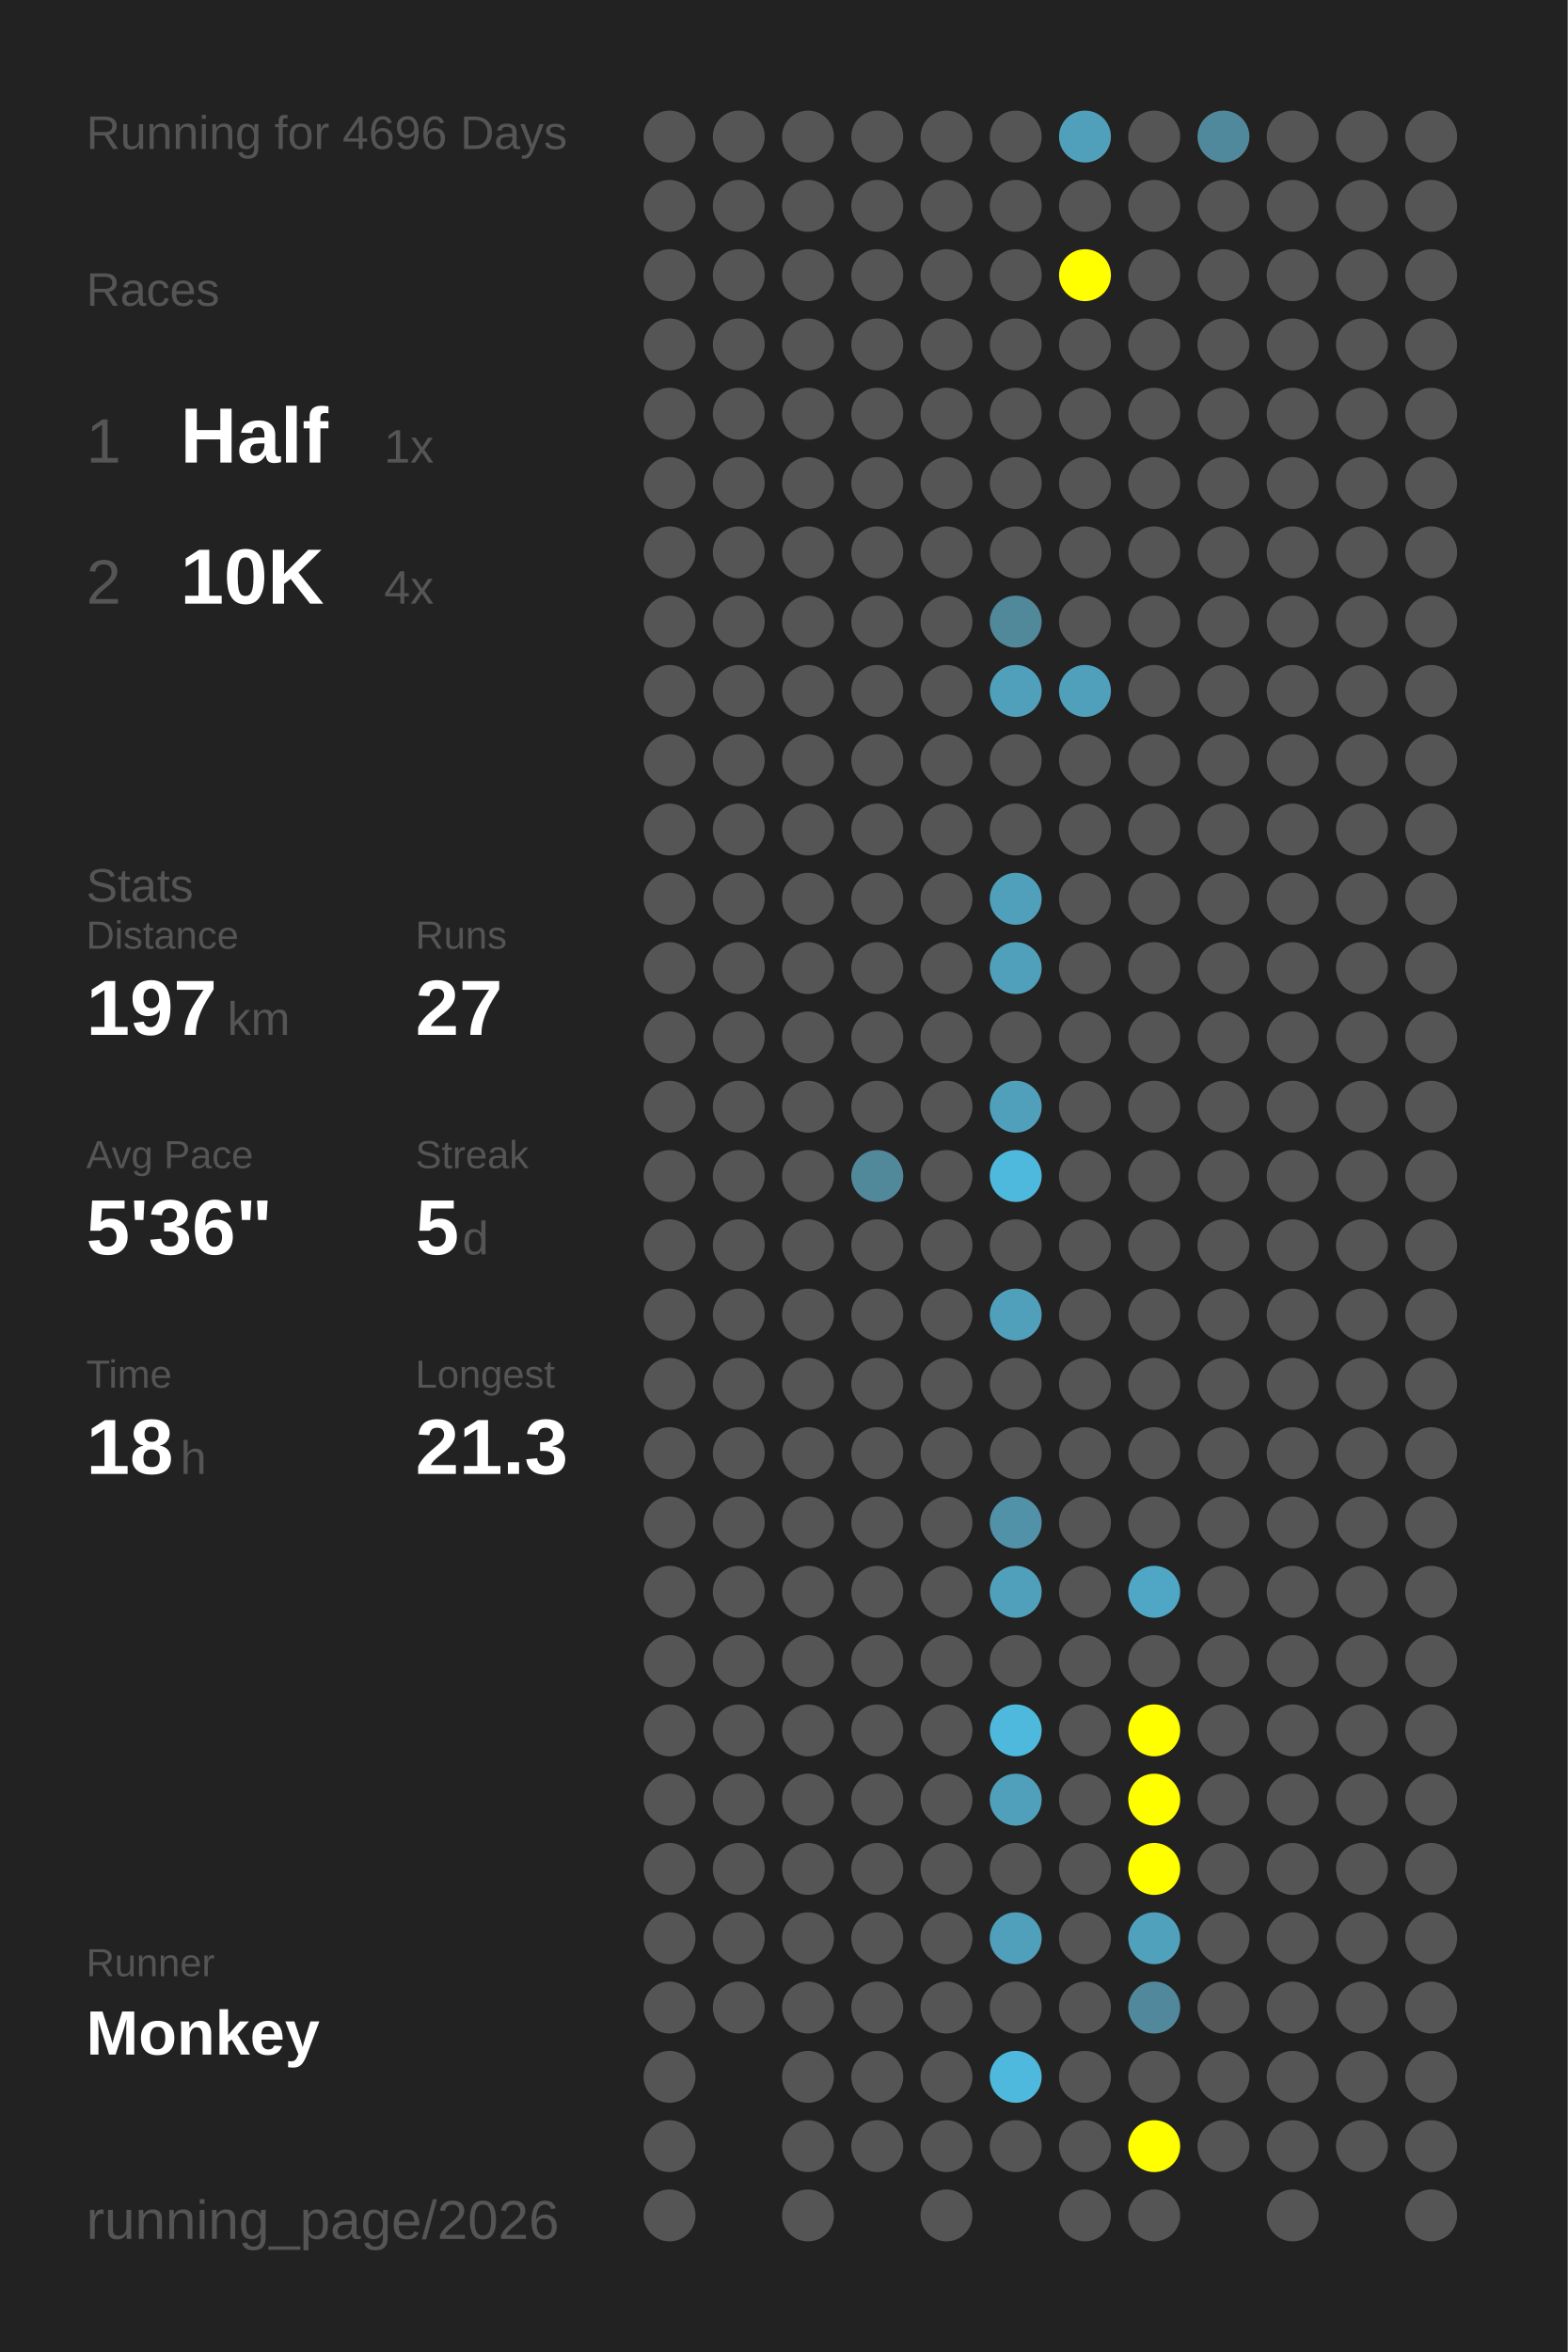
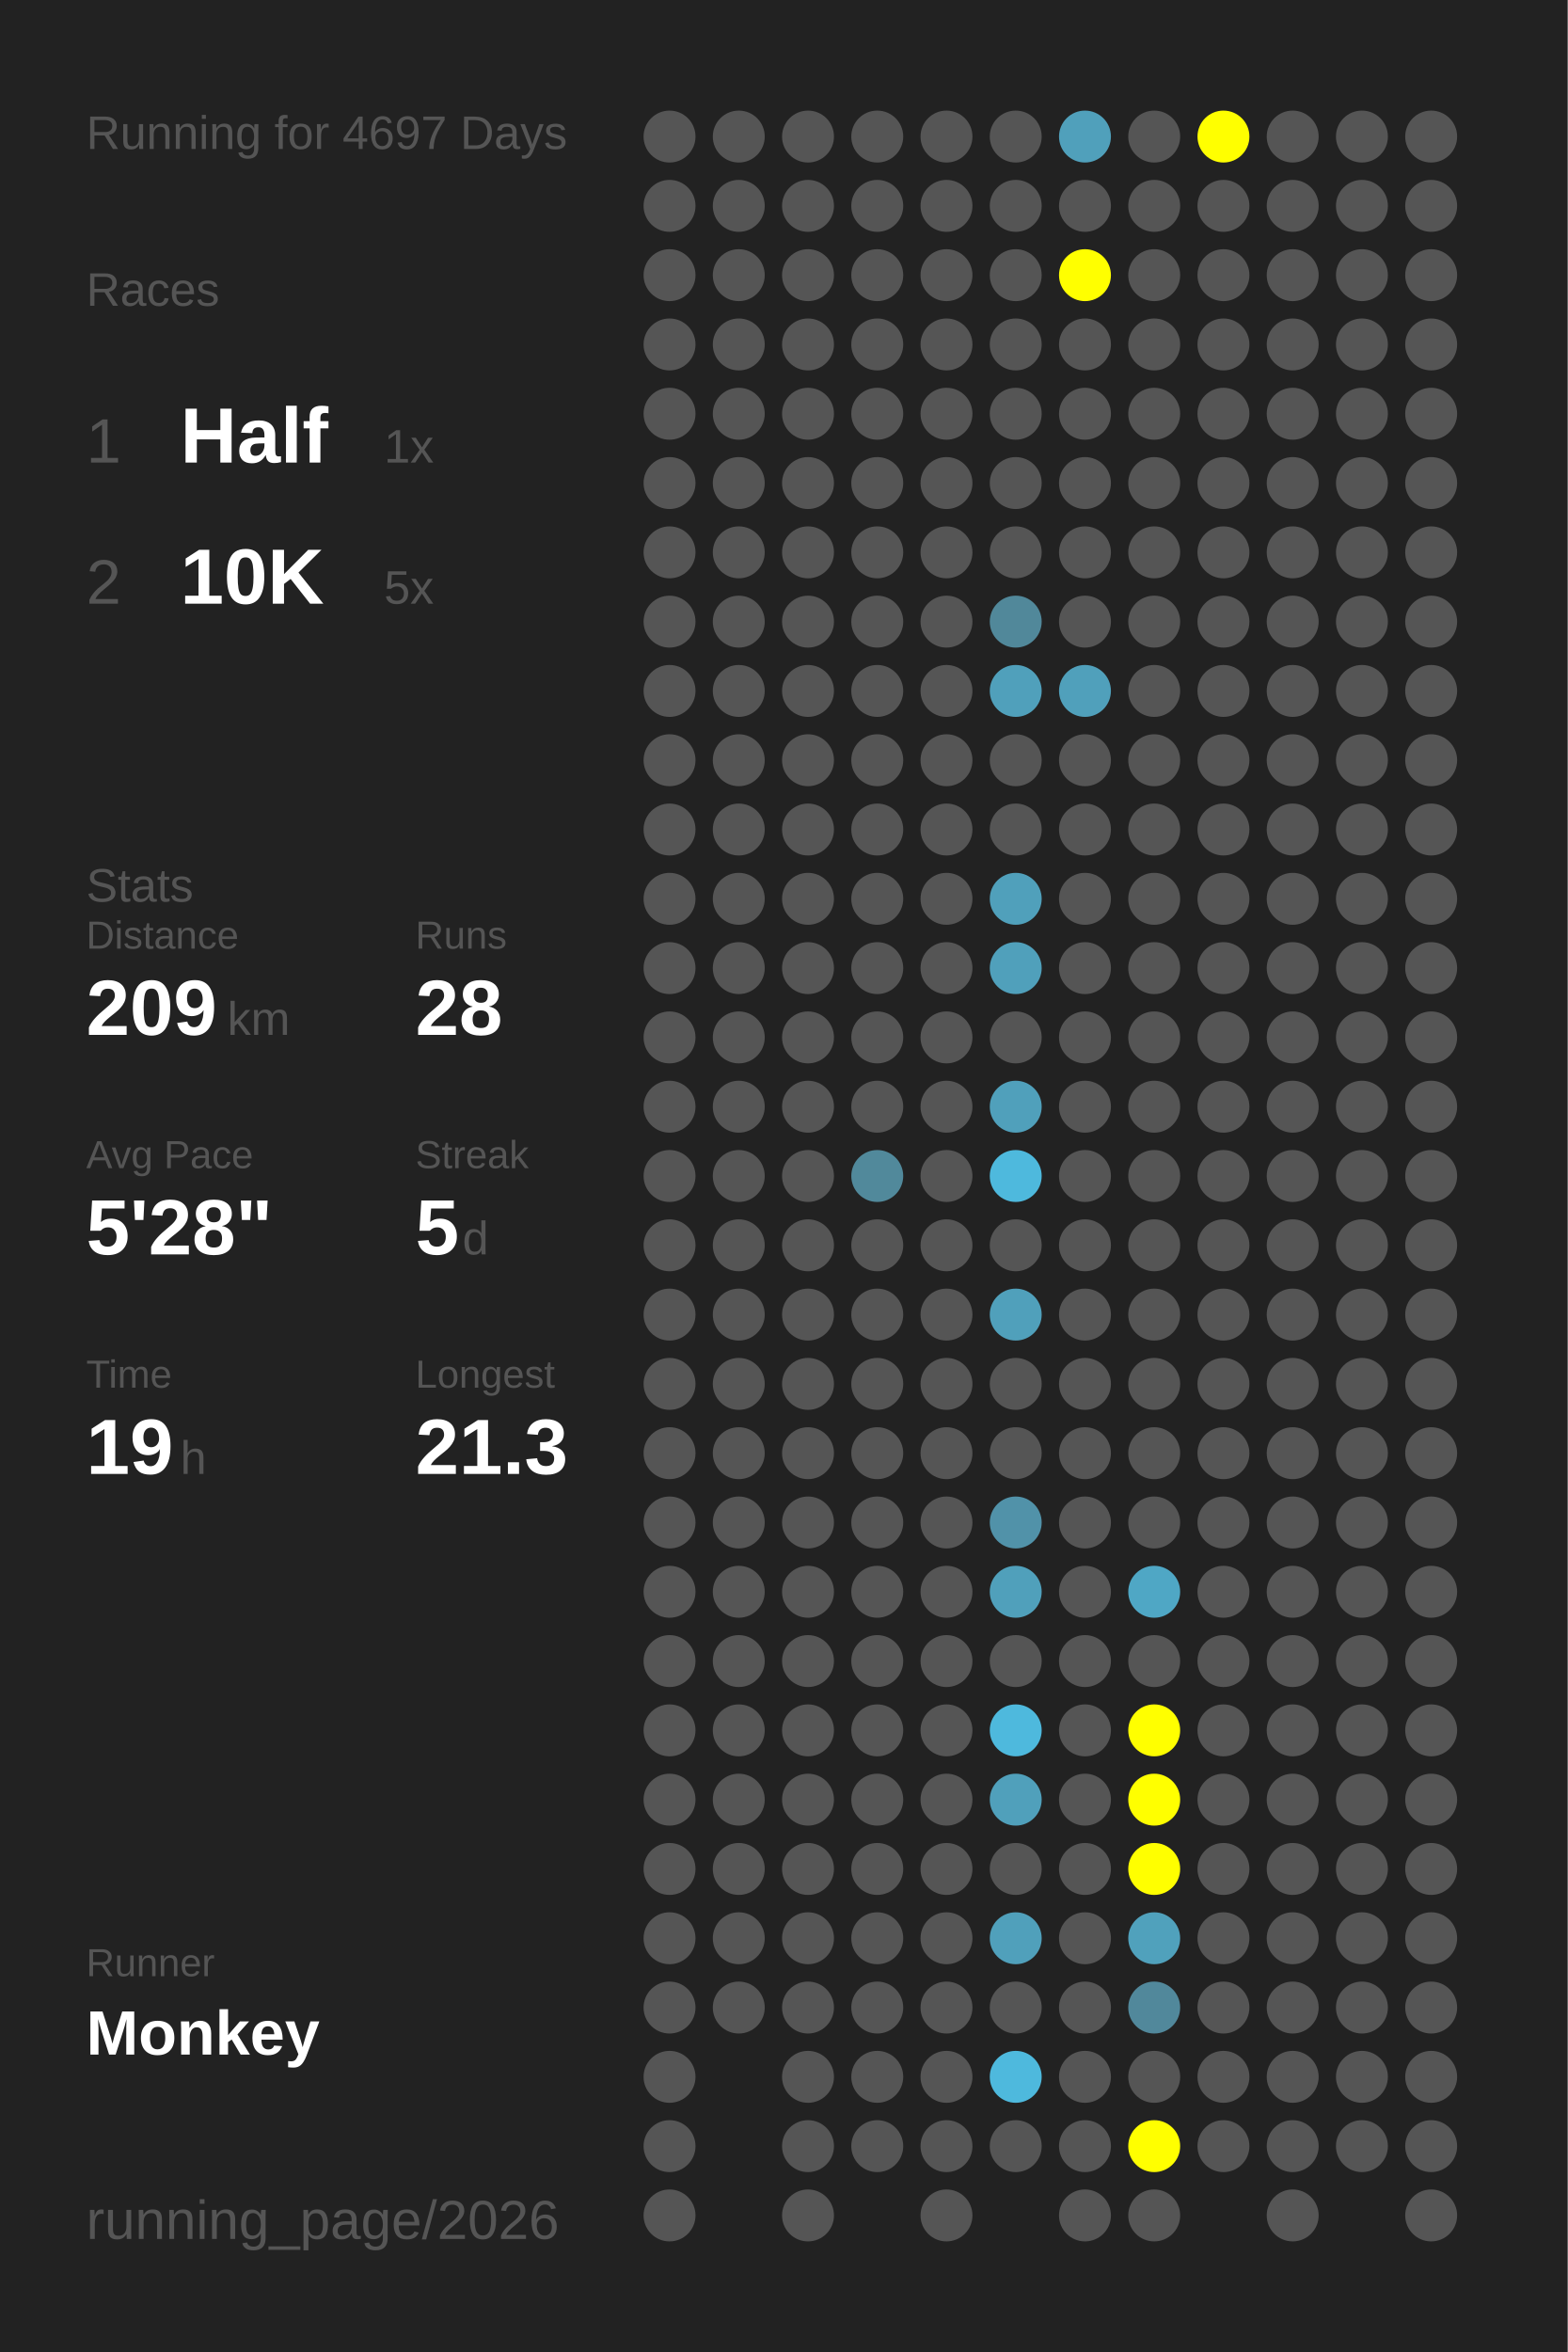
<svg xmlns="http://www.w3.org/2000/svg" baseProfile="full" height="300mm" version="1.1" viewBox="0,0,200,300" width="200mm">
  <defs />
  <rect fill="#222222" height="300" width="200" x="0" y="0" />
-   <text fill="#555555" style="font-size:6px; font-family:Arial;" x="11" y="19">Running for 4696 Days</text>
+   <text fill="#555555" style="font-size:6px; font-family:Arial;" x="11" y="19">Running for 4697 Days</text>
  <text fill="#555555" style="font-size:6px; font-family:Arial;" x="11" y="39">Races</text>
  <text fill="#555555" style="font-size:8px; font-family:Arial;" x="11" y="59">1</text>
  <text fill="#FFFFFF" style="font-size:10px; font-family:Arial; font-weight:bold;" x="23" y="59">Half</text>
  <text fill="#555555" style="font-size:6px; font-family:Arial;" x="49" y="59">1x</text>
  <text fill="#555555" style="font-size:8px; font-family:Arial;" x="11" y="77">2</text>
  <text fill="#FFFFFF" style="font-size:10px; font-family:Arial; font-weight:bold;" x="23" y="77">10K</text>
-   <text fill="#555555" style="font-size:6px; font-family:Arial;" x="49" y="77">4x</text>
+   <text fill="#555555" style="font-size:6px; font-family:Arial;" x="49" y="77">5x</text>
  <text fill="#555555" style="font-size:6px; font-family:Arial;" x="11" y="115">Stats</text>
  <text fill="#555555" style="font-size:5px; font-family:Arial;" x="11" y="121">Distance</text>
-   <text fill="#FFFFFF" style="font-size:10px; font-family:Arial; font-weight:bold;" x="11" y="132">197</text>
+   <text fill="#FFFFFF" style="font-size:10px; font-family:Arial; font-weight:bold;" x="11" y="132">209</text>
  <text fill="#555555" style="font-size:6px; font-family:Arial;" x="29" y="132">km</text>
  <text fill="#555555" style="font-size:5px; font-family:Arial;" x="53" y="121">Runs</text>
-   <text fill="#FFFFFF" style="font-size:10px; font-family:Arial; font-weight:bold;" x="53" y="132">27</text>
+   <text fill="#FFFFFF" style="font-size:10px; font-family:Arial; font-weight:bold;" x="53" y="132">28</text>
  <text fill="#555555" style="font-size:5px; font-family:Arial;" x="11" y="149">Avg Pace</text>
-   <text fill="#FFFFFF" style="font-size:10px; font-family:Arial; font-weight:bold;" x="11" y="160">5'36"</text>
+   <text fill="#FFFFFF" style="font-size:10px; font-family:Arial; font-weight:bold;" x="11" y="160">5'28"</text>
  <text fill="#555555" style="font-size:5px; font-family:Arial;" x="53" y="149">Streak</text>
  <text fill="#FFFFFF" style="font-size:10px; font-family:Arial; font-weight:bold;" x="53" y="160">5</text>
  <text fill="#555555" style="font-size:6px; font-family:Arial;" x="59" y="160">d</text>
  <text fill="#555555" style="font-size:5px; font-family:Arial;" x="11" y="177">Time</text>
-   <text fill="#FFFFFF" style="font-size:10px; font-family:Arial; font-weight:bold;" x="11" y="188">18</text>
+   <text fill="#FFFFFF" style="font-size:10px; font-family:Arial; font-weight:bold;" x="11" y="188">19</text>
  <text fill="#555555" style="font-size:6px; font-family:Arial;" x="23" y="188">h</text>
  <text fill="#555555" style="font-size:5px; font-family:Arial;" x="53" y="177">Longest</text>
  <text fill="#FFFFFF" style="font-size:10px; font-family:Arial; font-weight:bold;" x="53" y="188">21.3</text>
  <text fill="#555555" style="font-size:5px; font-family:Arial;" x="11" y="252.065">Runner</text>
  <text fill="#FFFFFF" style="font-size:8px; font-family:Arial; font-weight:bold;" x="11" y="262.065">Monkey</text>
  <text fill="#555555" style="font-size:7px; font-family:Arial;" x="11" y="285.581">running_page/2026</text>
  <circle cx="85.417" cy="17.419" fill="#555555" r="3.312" />
  <circle cx="85.417" cy="26.258" fill="#555555" r="3.312" />
  <circle cx="85.417" cy="35.097" fill="#555555" r="3.312" />
  <circle cx="85.417" cy="43.935" fill="#555555" r="3.312" />
  <circle cx="85.417" cy="52.774" fill="#555555" r="3.312" />
  <circle cx="85.417" cy="61.613" fill="#555555" r="3.312" />
  <circle cx="85.417" cy="70.452" fill="#555555" r="3.312" />
  <circle cx="85.417" cy="79.29" fill="#555555" r="3.312" />
  <circle cx="85.417" cy="88.129" fill="#555555" r="3.312" />
  <circle cx="85.417" cy="96.968" fill="#555555" r="3.312" />
  <circle cx="85.417" cy="105.806" fill="#555555" r="3.312" />
  <circle cx="85.417" cy="114.645" fill="#555555" r="3.312" />
  <circle cx="85.417" cy="123.484" fill="#555555" r="3.312" />
  <circle cx="85.417" cy="132.323" fill="#555555" r="3.312" />
  <circle cx="85.417" cy="141.161" fill="#555555" r="3.312" />
  <circle cx="85.417" cy="150" fill="#555555" r="3.312" />
  <circle cx="85.417" cy="158.839" fill="#555555" r="3.312" />
  <circle cx="85.417" cy="167.677" fill="#555555" r="3.312" />
  <circle cx="85.417" cy="176.516" fill="#555555" r="3.312" />
  <circle cx="85.417" cy="185.355" fill="#555555" r="3.312" />
  <circle cx="85.417" cy="194.194" fill="#555555" r="3.312" />
  <circle cx="85.417" cy="203.032" fill="#555555" r="3.312" />
  <circle cx="85.417" cy="211.871" fill="#555555" r="3.312" />
  <circle cx="85.417" cy="220.71" fill="#555555" r="3.312" />
  <circle cx="85.417" cy="229.548" fill="#555555" r="3.312" />
  <circle cx="85.417" cy="238.387" fill="#555555" r="3.312" />
  <circle cx="85.417" cy="247.226" fill="#555555" r="3.312" />
  <circle cx="85.417" cy="256.065" fill="#555555" r="3.312" />
  <circle cx="85.417" cy="264.903" fill="#555555" r="3.312" />
  <circle cx="85.417" cy="273.742" fill="#555555" r="3.312" />
  <circle cx="85.417" cy="282.581" fill="#555555" r="3.312" />
  <circle cx="94.25" cy="17.419" fill="#555555" r="3.312" />
  <circle cx="94.25" cy="26.258" fill="#555555" r="3.312" />
  <circle cx="94.25" cy="35.097" fill="#555555" r="3.312" />
  <circle cx="94.25" cy="43.935" fill="#555555" r="3.312" />
  <circle cx="94.25" cy="52.774" fill="#555555" r="3.312" />
  <circle cx="94.25" cy="61.613" fill="#555555" r="3.312" />
  <circle cx="94.25" cy="70.452" fill="#555555" r="3.312" />
  <circle cx="94.25" cy="79.29" fill="#555555" r="3.312" />
  <circle cx="94.25" cy="88.129" fill="#555555" r="3.312" />
  <circle cx="94.25" cy="96.968" fill="#555555" r="3.312" />
  <circle cx="94.25" cy="105.806" fill="#555555" r="3.312" />
  <circle cx="94.25" cy="114.645" fill="#555555" r="3.312" />
  <circle cx="94.25" cy="123.484" fill="#555555" r="3.312" />
  <circle cx="94.25" cy="132.323" fill="#555555" r="3.312" />
  <circle cx="94.25" cy="141.161" fill="#555555" r="3.312" />
  <circle cx="94.25" cy="150" fill="#555555" r="3.312" />
  <circle cx="94.25" cy="158.839" fill="#555555" r="3.312" />
  <circle cx="94.25" cy="167.677" fill="#555555" r="3.312" />
  <circle cx="94.25" cy="176.516" fill="#555555" r="3.312" />
  <circle cx="94.25" cy="185.355" fill="#555555" r="3.312" />
  <circle cx="94.25" cy="194.194" fill="#555555" r="3.312" />
  <circle cx="94.25" cy="203.032" fill="#555555" r="3.312" />
  <circle cx="94.25" cy="211.871" fill="#555555" r="3.312" />
  <circle cx="94.25" cy="220.71" fill="#555555" r="3.312" />
  <circle cx="94.25" cy="229.548" fill="#555555" r="3.312" />
  <circle cx="94.25" cy="238.387" fill="#555555" r="3.312" />
  <circle cx="94.25" cy="247.226" fill="#555555" r="3.312" />
  <circle cx="94.25" cy="256.065" fill="#555555" r="3.312" />
  <circle cx="103.083" cy="17.419" fill="#555555" r="3.312" />
  <circle cx="103.083" cy="26.258" fill="#555555" r="3.312" />
  <circle cx="103.083" cy="35.097" fill="#555555" r="3.312" />
  <circle cx="103.083" cy="43.935" fill="#555555" r="3.312" />
  <circle cx="103.083" cy="52.774" fill="#555555" r="3.312" />
  <circle cx="103.083" cy="61.613" fill="#555555" r="3.312" />
  <circle cx="103.083" cy="70.452" fill="#555555" r="3.312" />
  <circle cx="103.083" cy="79.29" fill="#555555" r="3.312" />
  <circle cx="103.083" cy="88.129" fill="#555555" r="3.312" />
  <circle cx="103.083" cy="96.968" fill="#555555" r="3.312" />
  <circle cx="103.083" cy="105.806" fill="#555555" r="3.312" />
  <circle cx="103.083" cy="114.645" fill="#555555" r="3.312" />
  <circle cx="103.083" cy="123.484" fill="#555555" r="3.312" />
  <circle cx="103.083" cy="132.323" fill="#555555" r="3.312" />
  <circle cx="103.083" cy="141.161" fill="#555555" r="3.312" />
  <circle cx="103.083" cy="150" fill="#555555" r="3.312" />
  <circle cx="103.083" cy="158.839" fill="#555555" r="3.312" />
  <circle cx="103.083" cy="167.677" fill="#555555" r="3.312" />
  <circle cx="103.083" cy="176.516" fill="#555555" r="3.312" />
  <circle cx="103.083" cy="185.355" fill="#555555" r="3.312" />
  <circle cx="103.083" cy="194.194" fill="#555555" r="3.312" />
  <circle cx="103.083" cy="203.032" fill="#555555" r="3.312" />
  <circle cx="103.083" cy="211.871" fill="#555555" r="3.312" />
  <circle cx="103.083" cy="220.71" fill="#555555" r="3.312" />
  <circle cx="103.083" cy="229.548" fill="#555555" r="3.312" />
  <circle cx="103.083" cy="238.387" fill="#555555" r="3.312" />
  <circle cx="103.083" cy="247.226" fill="#555555" r="3.312" />
  <circle cx="103.083" cy="256.065" fill="#555555" r="3.312" />
  <circle cx="103.083" cy="264.903" fill="#555555" r="3.312" />
  <circle cx="103.083" cy="273.742" fill="#555555" r="3.312" />
  <circle cx="103.083" cy="282.581" fill="#555555" r="3.312" />
  <circle cx="111.917" cy="17.419" fill="#555555" r="3.312" />
  <circle cx="111.917" cy="26.258" fill="#555555" r="3.312" />
  <circle cx="111.917" cy="35.097" fill="#555555" r="3.312" />
  <circle cx="111.917" cy="43.935" fill="#555555" r="3.312" />
  <circle cx="111.917" cy="52.774" fill="#555555" r="3.312" />
  <circle cx="111.917" cy="61.613" fill="#555555" r="3.312" />
  <circle cx="111.917" cy="70.452" fill="#555555" r="3.312" />
  <circle cx="111.917" cy="79.29" fill="#555555" r="3.312" />
  <circle cx="111.917" cy="88.129" fill="#555555" r="3.312" />
  <circle cx="111.917" cy="96.968" fill="#555555" r="3.312" />
  <circle cx="111.917" cy="105.806" fill="#555555" r="3.312" />
  <circle cx="111.917" cy="114.645" fill="#555555" r="3.312" />
  <circle cx="111.917" cy="123.484" fill="#555555" r="3.312" />
  <circle cx="111.917" cy="132.323" fill="#555555" r="3.312" />
  <circle cx="111.917" cy="141.161" fill="#555555" r="3.312" />
  <circle cx="111.917" cy="150" fill="#51899b" r="3.312" />
  <circle cx="111.917" cy="158.839" fill="#555555" r="3.312" />
  <circle cx="111.917" cy="167.677" fill="#555555" r="3.312" />
  <circle cx="111.917" cy="176.516" fill="#555555" r="3.312" />
  <circle cx="111.917" cy="185.355" fill="#555555" r="3.312" />
  <circle cx="111.917" cy="194.194" fill="#555555" r="3.312" />
  <circle cx="111.917" cy="203.032" fill="#555555" r="3.312" />
  <circle cx="111.917" cy="211.871" fill="#555555" r="3.312" />
  <circle cx="111.917" cy="220.71" fill="#555555" r="3.312" />
  <circle cx="111.917" cy="229.548" fill="#555555" r="3.312" />
  <circle cx="111.917" cy="238.387" fill="#555555" r="3.312" />
  <circle cx="111.917" cy="247.226" fill="#555555" r="3.312" />
  <circle cx="111.917" cy="256.065" fill="#555555" r="3.312" />
  <circle cx="111.917" cy="264.903" fill="#555555" r="3.312" />
  <circle cx="111.917" cy="273.742" fill="#555555" r="3.312" />
  <circle cx="120.75" cy="17.419" fill="#555555" r="3.312" />
  <circle cx="120.75" cy="26.258" fill="#555555" r="3.312" />
  <circle cx="120.75" cy="35.097" fill="#555555" r="3.312" />
  <circle cx="120.75" cy="43.935" fill="#555555" r="3.312" />
  <circle cx="120.75" cy="52.774" fill="#555555" r="3.312" />
  <circle cx="120.75" cy="61.613" fill="#555555" r="3.312" />
  <circle cx="120.75" cy="70.452" fill="#555555" r="3.312" />
  <circle cx="120.75" cy="79.29" fill="#555555" r="3.312" />
  <circle cx="120.75" cy="88.129" fill="#555555" r="3.312" />
  <circle cx="120.75" cy="96.968" fill="#555555" r="3.312" />
  <circle cx="120.75" cy="105.806" fill="#555555" r="3.312" />
  <circle cx="120.75" cy="114.645" fill="#555555" r="3.312" />
  <circle cx="120.75" cy="123.484" fill="#555555" r="3.312" />
  <circle cx="120.75" cy="132.323" fill="#555555" r="3.312" />
  <circle cx="120.75" cy="141.161" fill="#555555" r="3.312" />
  <circle cx="120.75" cy="150" fill="#555555" r="3.312" />
  <circle cx="120.75" cy="158.839" fill="#555555" r="3.312" />
  <circle cx="120.75" cy="167.677" fill="#555555" r="3.312" />
  <circle cx="120.75" cy="176.516" fill="#555555" r="3.312" />
  <circle cx="120.75" cy="185.355" fill="#555555" r="3.312" />
  <circle cx="120.75" cy="194.194" fill="#555555" r="3.312" />
  <circle cx="120.75" cy="203.032" fill="#555555" r="3.312" />
  <circle cx="120.75" cy="211.871" fill="#555555" r="3.312" />
  <circle cx="120.75" cy="220.71" fill="#555555" r="3.312" />
  <circle cx="120.75" cy="229.548" fill="#555555" r="3.312" />
  <circle cx="120.75" cy="238.387" fill="#555555" r="3.312" />
  <circle cx="120.75" cy="247.226" fill="#555555" r="3.312" />
  <circle cx="120.75" cy="256.065" fill="#555555" r="3.312" />
  <circle cx="120.75" cy="264.903" fill="#555555" r="3.312" />
  <circle cx="120.75" cy="273.742" fill="#555555" r="3.312" />
  <circle cx="120.75" cy="282.581" fill="#555555" r="3.312" />
  <circle cx="129.583" cy="17.419" fill="#555555" r="3.312" />
  <circle cx="129.583" cy="26.258" fill="#555555" r="3.312" />
  <circle cx="129.583" cy="35.097" fill="#555555" r="3.312" />
  <circle cx="129.583" cy="43.935" fill="#555555" r="3.312" />
  <circle cx="129.583" cy="52.774" fill="#555555" r="3.312" />
  <circle cx="129.583" cy="61.613" fill="#555555" r="3.312" />
  <circle cx="129.583" cy="70.452" fill="#555555" r="3.312" />
  <circle cx="129.583" cy="79.29" fill="#51889a" r="3.312" />
  <circle cx="129.583" cy="88.129" fill="#50a0bb" r="3.312" />
  <circle cx="129.583" cy="96.968" fill="#555555" r="3.312" />
  <circle cx="129.583" cy="105.806" fill="#555555" r="3.312" />
  <circle cx="129.583" cy="114.645" fill="#50a0bb" r="3.312" />
  <circle cx="129.583" cy="123.484" fill="#50a0bb" r="3.312" />
  <circle cx="129.583" cy="132.323" fill="#555555" r="3.312" />
  <circle cx="129.583" cy="141.161" fill="#50a0bb" r="3.312" />
  <circle cx="129.583" cy="150" fill="#4eb9dd" r="3.312" />
  <circle cx="129.583" cy="158.839" fill="#555555" r="3.312" />
  <circle cx="129.583" cy="167.677" fill="#50a0bb" r="3.312" />
  <circle cx="129.583" cy="176.516" fill="#555555" r="3.312" />
  <circle cx="129.583" cy="185.355" fill="#555555" r="3.312" />
  <circle cx="129.583" cy="194.194" fill="#5192a9" r="3.312" />
  <circle cx="129.583" cy="203.032" fill="#50a0bb" r="3.312" />
  <circle cx="129.583" cy="211.871" fill="#555555" r="3.312" />
  <circle cx="129.583" cy="220.71" fill="#4eb9dd" r="3.312" />
  <circle cx="129.583" cy="229.548" fill="#50a0bb" r="3.312" />
  <circle cx="129.583" cy="238.387" fill="#555555" r="3.312" />
  <circle cx="129.583" cy="247.226" fill="#50a0bb" r="3.312" />
  <circle cx="129.583" cy="256.065" fill="#555555" r="3.312" />
  <circle cx="129.583" cy="264.903" fill="#4eb9dd" r="3.312" />
  <circle cx="129.583" cy="273.742" fill="#555555" r="3.312" />
  <circle cx="138.417" cy="17.419" fill="#50a0bb" r="3.312" />
  <circle cx="138.417" cy="26.258" fill="#555555" r="3.312" />
  <circle cx="138.417" cy="35.097" fill="#FFFF00" r="3.312" />
  <circle cx="138.417" cy="43.935" fill="#555555" r="3.312" />
  <circle cx="138.417" cy="52.774" fill="#555555" r="3.312" />
  <circle cx="138.417" cy="61.613" fill="#555555" r="3.312" />
  <circle cx="138.417" cy="70.452" fill="#555555" r="3.312" />
  <circle cx="138.417" cy="79.29" fill="#555555" r="3.312" />
  <circle cx="138.417" cy="88.129" fill="#50a0bb" r="3.312" />
  <circle cx="138.417" cy="96.968" fill="#555555" r="3.312" />
  <circle cx="138.417" cy="105.806" fill="#555555" r="3.312" />
  <circle cx="138.417" cy="114.645" fill="#555555" r="3.312" />
  <circle cx="138.417" cy="123.484" fill="#555555" r="3.312" />
  <circle cx="138.417" cy="132.323" fill="#555555" r="3.312" />
  <circle cx="138.417" cy="141.161" fill="#555555" r="3.312" />
  <circle cx="138.417" cy="150" fill="#555555" r="3.312" />
  <circle cx="138.417" cy="158.839" fill="#555555" r="3.312" />
  <circle cx="138.417" cy="167.677" fill="#555555" r="3.312" />
  <circle cx="138.417" cy="176.516" fill="#555555" r="3.312" />
  <circle cx="138.417" cy="185.355" fill="#555555" r="3.312" />
  <circle cx="138.417" cy="194.194" fill="#555555" r="3.312" />
  <circle cx="138.417" cy="203.032" fill="#555555" r="3.312" />
  <circle cx="138.417" cy="211.871" fill="#555555" r="3.312" />
  <circle cx="138.417" cy="220.71" fill="#555555" r="3.312" />
  <circle cx="138.417" cy="229.548" fill="#555555" r="3.312" />
  <circle cx="138.417" cy="238.387" fill="#555555" r="3.312" />
  <circle cx="138.417" cy="247.226" fill="#555555" r="3.312" />
  <circle cx="138.417" cy="256.065" fill="#555555" r="3.312" />
  <circle cx="138.417" cy="264.903" fill="#555555" r="3.312" />
  <circle cx="138.417" cy="273.742" fill="#555555" r="3.312" />
  <circle cx="138.417" cy="282.581" fill="#555555" r="3.312" />
  <circle cx="147.25" cy="17.419" fill="#555555" r="3.312" />
  <circle cx="147.25" cy="26.258" fill="#555555" r="3.312" />
  <circle cx="147.25" cy="35.097" fill="#555555" r="3.312" />
  <circle cx="147.25" cy="43.935" fill="#555555" r="3.312" />
  <circle cx="147.25" cy="52.774" fill="#555555" r="3.312" />
  <circle cx="147.25" cy="61.613" fill="#555555" r="3.312" />
  <circle cx="147.25" cy="70.452" fill="#555555" r="3.312" />
  <circle cx="147.25" cy="79.29" fill="#555555" r="3.312" />
  <circle cx="147.25" cy="88.129" fill="#555555" r="3.312" />
  <circle cx="147.25" cy="96.968" fill="#555555" r="3.312" />
  <circle cx="147.25" cy="105.806" fill="#555555" r="3.312" />
  <circle cx="147.25" cy="114.645" fill="#555555" r="3.312" />
  <circle cx="147.25" cy="123.484" fill="#555555" r="3.312" />
  <circle cx="147.25" cy="132.323" fill="#555555" r="3.312" />
  <circle cx="147.25" cy="141.161" fill="#555555" r="3.312" />
  <circle cx="147.25" cy="150" fill="#555555" r="3.312" />
  <circle cx="147.25" cy="158.839" fill="#555555" r="3.312" />
  <circle cx="147.25" cy="167.677" fill="#555555" r="3.312" />
  <circle cx="147.25" cy="176.516" fill="#555555" r="3.312" />
  <circle cx="147.25" cy="185.355" fill="#555555" r="3.312" />
  <circle cx="147.25" cy="194.194" fill="#555555" r="3.312" />
  <circle cx="147.25" cy="203.032" fill="#4fa7c5" r="3.312" />
  <circle cx="147.25" cy="211.871" fill="#555555" r="3.312" />
  <circle cx="147.25" cy="220.71" fill="#FFFF00" r="3.312" />
  <circle cx="147.25" cy="229.548" fill="#FFFF00" r="3.312" />
  <circle cx="147.25" cy="238.387" fill="#FFFF00" r="3.312" />
  <circle cx="147.25" cy="247.226" fill="#50a1bc" r="3.312" />
  <circle cx="147.25" cy="256.065" fill="#51889b" r="3.312" />
  <circle cx="147.25" cy="264.903" fill="#555555" r="3.312" />
  <circle cx="147.25" cy="273.742" fill="#FFFF00" r="3.312" />
  <circle cx="147.25" cy="282.581" fill="#555555" r="3.312" />
-   <circle cx="156.083" cy="17.419" fill="#51899c" r="3.312" />
+   <circle cx="156.083" cy="17.419" fill="#FFFF00" r="3.312" />
  <circle cx="156.083" cy="26.258" fill="#555555" r="3.312" />
  <circle cx="156.083" cy="35.097" fill="#555555" r="3.312" />
  <circle cx="156.083" cy="43.935" fill="#555555" r="3.312" />
  <circle cx="156.083" cy="52.774" fill="#555555" r="3.312" />
  <circle cx="156.083" cy="61.613" fill="#555555" r="3.312" />
  <circle cx="156.083" cy="70.452" fill="#555555" r="3.312" />
  <circle cx="156.083" cy="79.29" fill="#555555" r="3.312" />
  <circle cx="156.083" cy="88.129" fill="#555555" r="3.312" />
  <circle cx="156.083" cy="96.968" fill="#555555" r="3.312" />
  <circle cx="156.083" cy="105.806" fill="#555555" r="3.312" />
  <circle cx="156.083" cy="114.645" fill="#555555" r="3.312" />
  <circle cx="156.083" cy="123.484" fill="#555555" r="3.312" />
  <circle cx="156.083" cy="132.323" fill="#555555" r="3.312" />
  <circle cx="156.083" cy="141.161" fill="#555555" r="3.312" />
  <circle cx="156.083" cy="150" fill="#555555" r="3.312" />
  <circle cx="156.083" cy="158.839" fill="#555555" r="3.312" />
  <circle cx="156.083" cy="167.677" fill="#555555" r="3.312" />
  <circle cx="156.083" cy="176.516" fill="#555555" r="3.312" />
  <circle cx="156.083" cy="185.355" fill="#555555" r="3.312" />
  <circle cx="156.083" cy="194.194" fill="#555555" r="3.312" />
  <circle cx="156.083" cy="203.032" fill="#555555" r="3.312" />
  <circle cx="156.083" cy="211.871" fill="#555555" r="3.312" />
  <circle cx="156.083" cy="220.71" fill="#555555" r="3.312" />
  <circle cx="156.083" cy="229.548" fill="#555555" r="3.312" />
  <circle cx="156.083" cy="238.387" fill="#555555" r="3.312" />
  <circle cx="156.083" cy="247.226" fill="#555555" r="3.312" />
  <circle cx="156.083" cy="256.065" fill="#555555" r="3.312" />
  <circle cx="156.083" cy="264.903" fill="#555555" r="3.312" />
  <circle cx="156.083" cy="273.742" fill="#555555" r="3.312" />
  <circle cx="164.917" cy="17.419" fill="#555555" r="3.312" />
  <circle cx="164.917" cy="26.258" fill="#555555" r="3.312" />
  <circle cx="164.917" cy="35.097" fill="#555555" r="3.312" />
  <circle cx="164.917" cy="43.935" fill="#555555" r="3.312" />
  <circle cx="164.917" cy="52.774" fill="#555555" r="3.312" />
  <circle cx="164.917" cy="61.613" fill="#555555" r="3.312" />
  <circle cx="164.917" cy="70.452" fill="#555555" r="3.312" />
  <circle cx="164.917" cy="79.29" fill="#555555" r="3.312" />
  <circle cx="164.917" cy="88.129" fill="#555555" r="3.312" />
  <circle cx="164.917" cy="96.968" fill="#555555" r="3.312" />
  <circle cx="164.917" cy="105.806" fill="#555555" r="3.312" />
  <circle cx="164.917" cy="114.645" fill="#555555" r="3.312" />
  <circle cx="164.917" cy="123.484" fill="#555555" r="3.312" />
  <circle cx="164.917" cy="132.323" fill="#555555" r="3.312" />
  <circle cx="164.917" cy="141.161" fill="#555555" r="3.312" />
  <circle cx="164.917" cy="150" fill="#555555" r="3.312" />
  <circle cx="164.917" cy="158.839" fill="#555555" r="3.312" />
  <circle cx="164.917" cy="167.677" fill="#555555" r="3.312" />
  <circle cx="164.917" cy="176.516" fill="#555555" r="3.312" />
  <circle cx="164.917" cy="185.355" fill="#555555" r="3.312" />
  <circle cx="164.917" cy="194.194" fill="#555555" r="3.312" />
  <circle cx="164.917" cy="203.032" fill="#555555" r="3.312" />
  <circle cx="164.917" cy="211.871" fill="#555555" r="3.312" />
  <circle cx="164.917" cy="220.71" fill="#555555" r="3.312" />
  <circle cx="164.917" cy="229.548" fill="#555555" r="3.312" />
  <circle cx="164.917" cy="238.387" fill="#555555" r="3.312" />
  <circle cx="164.917" cy="247.226" fill="#555555" r="3.312" />
  <circle cx="164.917" cy="256.065" fill="#555555" r="3.312" />
  <circle cx="164.917" cy="264.903" fill="#555555" r="3.312" />
  <circle cx="164.917" cy="273.742" fill="#555555" r="3.312" />
  <circle cx="164.917" cy="282.581" fill="#555555" r="3.312" />
  <circle cx="173.75" cy="17.419" fill="#555555" r="3.312" />
  <circle cx="173.75" cy="26.258" fill="#555555" r="3.312" />
  <circle cx="173.75" cy="35.097" fill="#555555" r="3.312" />
  <circle cx="173.75" cy="43.935" fill="#555555" r="3.312" />
  <circle cx="173.75" cy="52.774" fill="#555555" r="3.312" />
  <circle cx="173.75" cy="61.613" fill="#555555" r="3.312" />
  <circle cx="173.75" cy="70.452" fill="#555555" r="3.312" />
  <circle cx="173.75" cy="79.29" fill="#555555" r="3.312" />
  <circle cx="173.75" cy="88.129" fill="#555555" r="3.312" />
  <circle cx="173.75" cy="96.968" fill="#555555" r="3.312" />
  <circle cx="173.75" cy="105.806" fill="#555555" r="3.312" />
  <circle cx="173.75" cy="114.645" fill="#555555" r="3.312" />
  <circle cx="173.75" cy="123.484" fill="#555555" r="3.312" />
  <circle cx="173.75" cy="132.323" fill="#555555" r="3.312" />
  <circle cx="173.75" cy="141.161" fill="#555555" r="3.312" />
  <circle cx="173.75" cy="150" fill="#555555" r="3.312" />
  <circle cx="173.75" cy="158.839" fill="#555555" r="3.312" />
  <circle cx="173.75" cy="167.677" fill="#555555" r="3.312" />
  <circle cx="173.75" cy="176.516" fill="#555555" r="3.312" />
  <circle cx="173.75" cy="185.355" fill="#555555" r="3.312" />
  <circle cx="173.75" cy="194.194" fill="#555555" r="3.312" />
  <circle cx="173.75" cy="203.032" fill="#555555" r="3.312" />
  <circle cx="173.75" cy="211.871" fill="#555555" r="3.312" />
  <circle cx="173.75" cy="220.71" fill="#555555" r="3.312" />
  <circle cx="173.75" cy="229.548" fill="#555555" r="3.312" />
  <circle cx="173.75" cy="238.387" fill="#555555" r="3.312" />
  <circle cx="173.75" cy="247.226" fill="#555555" r="3.312" />
  <circle cx="173.75" cy="256.065" fill="#555555" r="3.312" />
  <circle cx="173.75" cy="264.903" fill="#555555" r="3.312" />
  <circle cx="173.75" cy="273.742" fill="#555555" r="3.312" />
  <circle cx="182.583" cy="17.419" fill="#555555" r="3.312" />
  <circle cx="182.583" cy="26.258" fill="#555555" r="3.312" />
  <circle cx="182.583" cy="35.097" fill="#555555" r="3.312" />
  <circle cx="182.583" cy="43.935" fill="#555555" r="3.312" />
  <circle cx="182.583" cy="52.774" fill="#555555" r="3.312" />
  <circle cx="182.583" cy="61.613" fill="#555555" r="3.312" />
  <circle cx="182.583" cy="70.452" fill="#555555" r="3.312" />
  <circle cx="182.583" cy="79.29" fill="#555555" r="3.312" />
  <circle cx="182.583" cy="88.129" fill="#555555" r="3.312" />
  <circle cx="182.583" cy="96.968" fill="#555555" r="3.312" />
  <circle cx="182.583" cy="105.806" fill="#555555" r="3.312" />
  <circle cx="182.583" cy="114.645" fill="#555555" r="3.312" />
  <circle cx="182.583" cy="123.484" fill="#555555" r="3.312" />
  <circle cx="182.583" cy="132.323" fill="#555555" r="3.312" />
  <circle cx="182.583" cy="141.161" fill="#555555" r="3.312" />
  <circle cx="182.583" cy="150" fill="#555555" r="3.312" />
  <circle cx="182.583" cy="158.839" fill="#555555" r="3.312" />
  <circle cx="182.583" cy="167.677" fill="#555555" r="3.312" />
  <circle cx="182.583" cy="176.516" fill="#555555" r="3.312" />
  <circle cx="182.583" cy="185.355" fill="#555555" r="3.312" />
  <circle cx="182.583" cy="194.194" fill="#555555" r="3.312" />
  <circle cx="182.583" cy="203.032" fill="#555555" r="3.312" />
  <circle cx="182.583" cy="211.871" fill="#555555" r="3.312" />
  <circle cx="182.583" cy="220.71" fill="#555555" r="3.312" />
  <circle cx="182.583" cy="229.548" fill="#555555" r="3.312" />
  <circle cx="182.583" cy="238.387" fill="#555555" r="3.312" />
  <circle cx="182.583" cy="247.226" fill="#555555" r="3.312" />
  <circle cx="182.583" cy="256.065" fill="#555555" r="3.312" />
  <circle cx="182.583" cy="264.903" fill="#555555" r="3.312" />
  <circle cx="182.583" cy="273.742" fill="#555555" r="3.312" />
  <circle cx="182.583" cy="282.581" fill="#555555" r="3.312" />
</svg>
